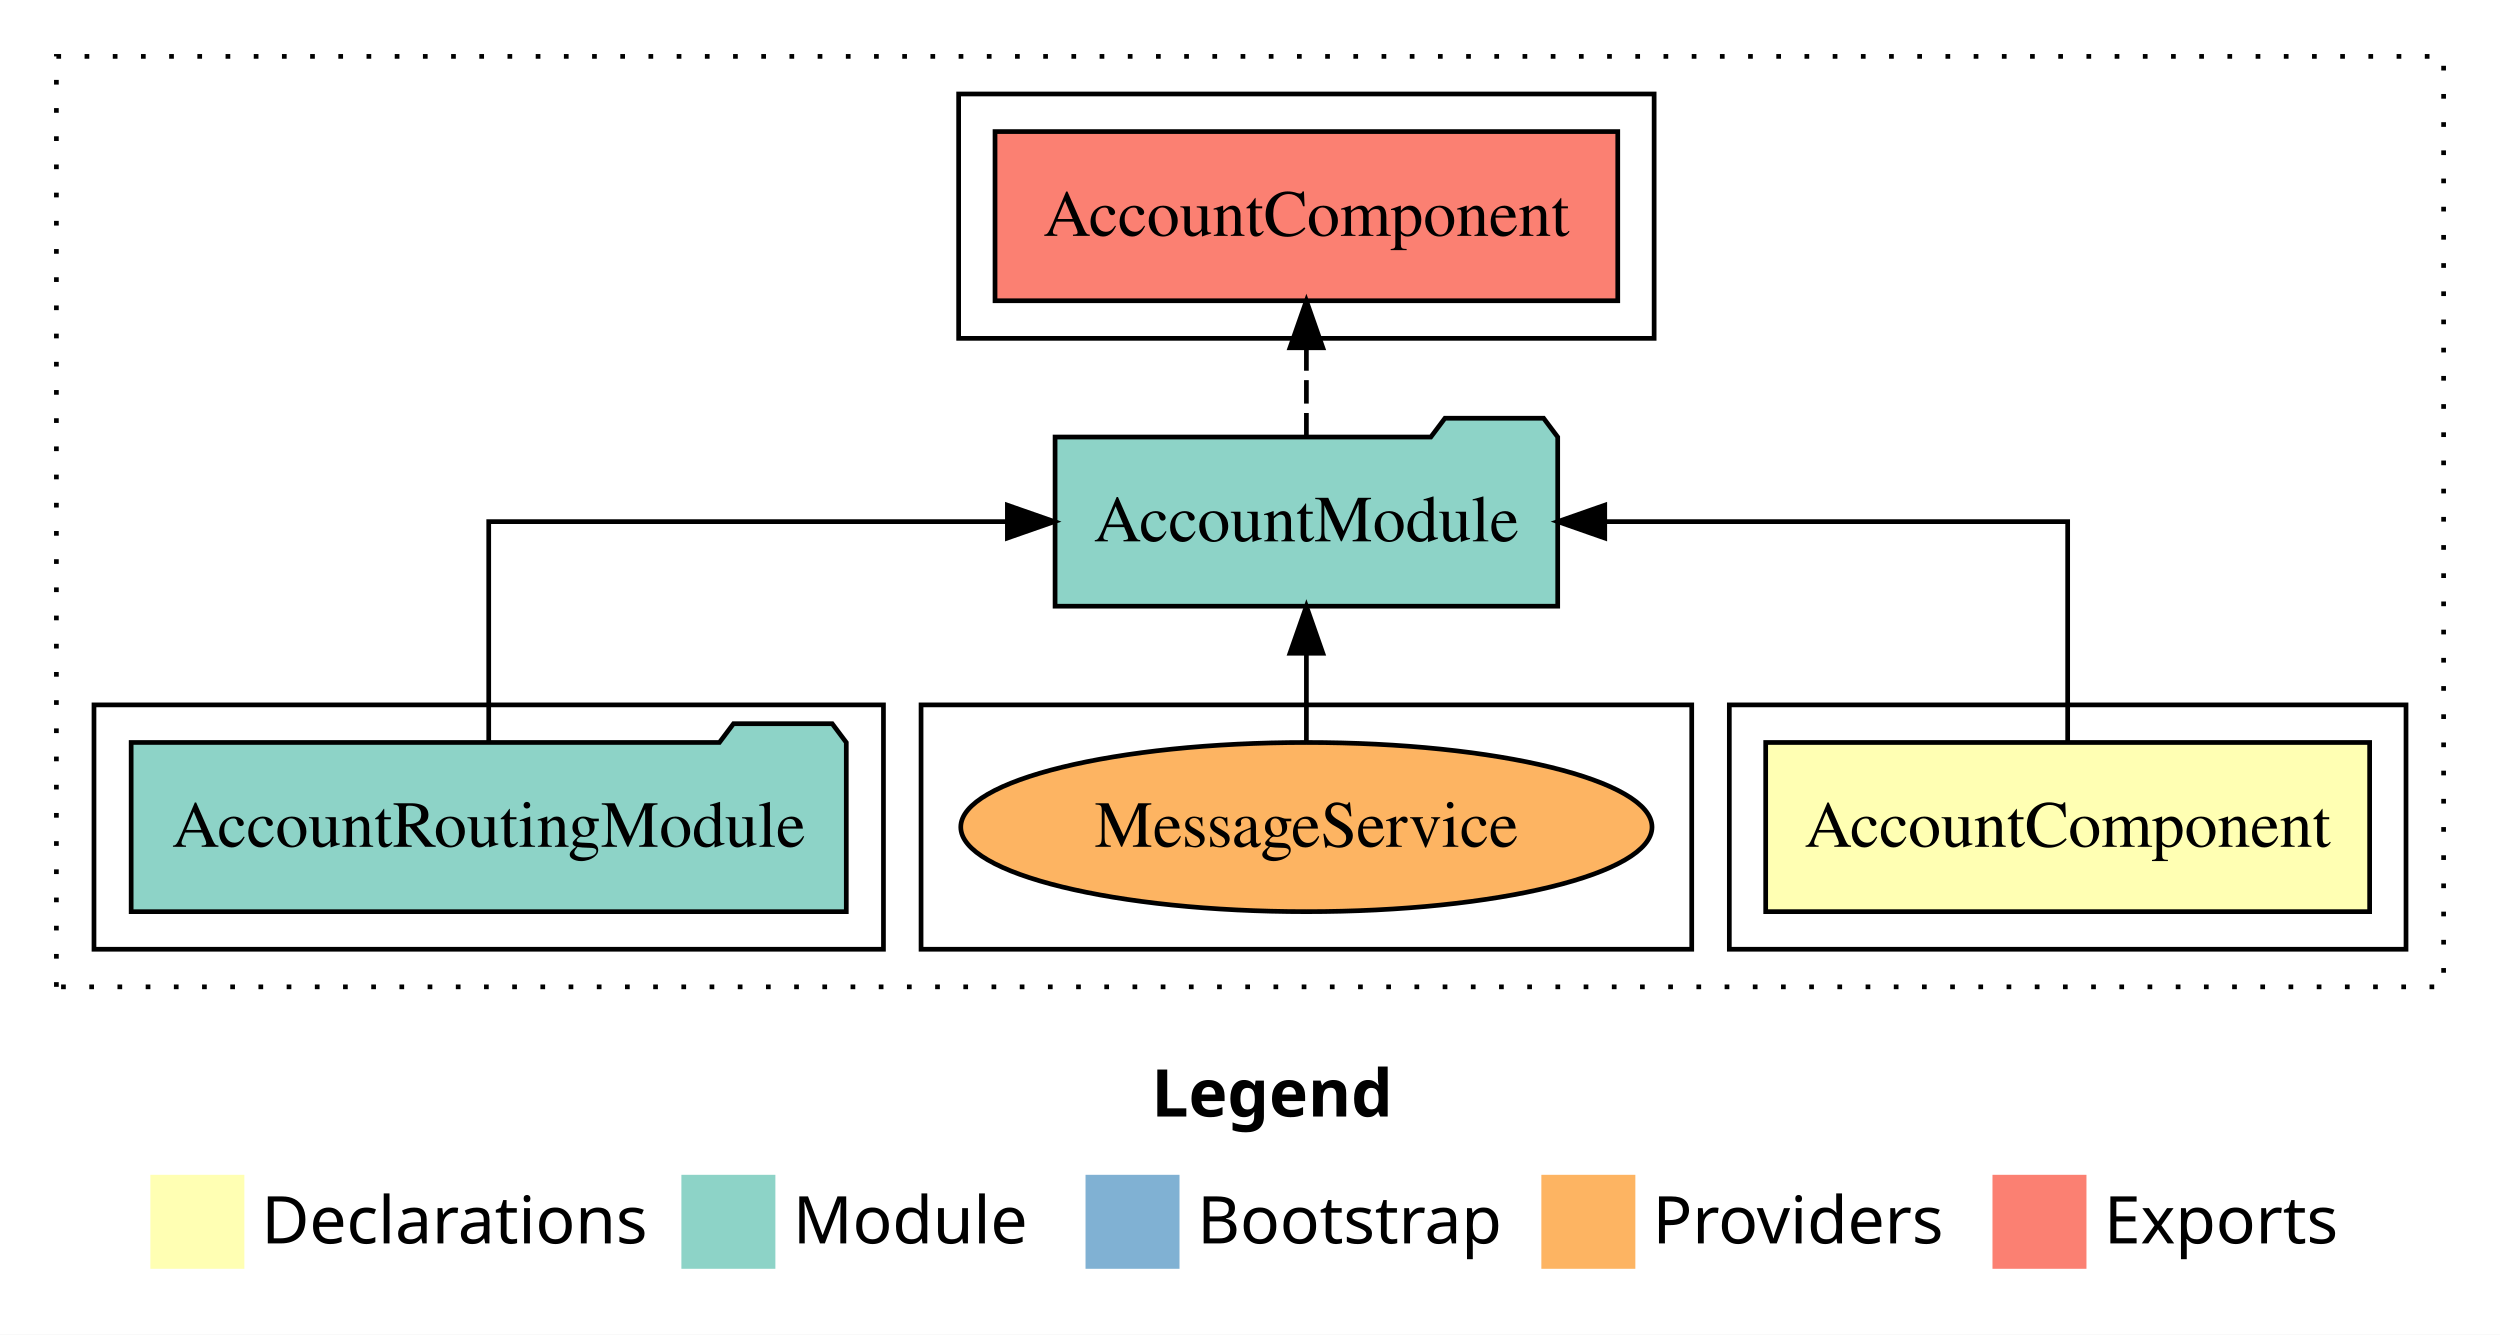
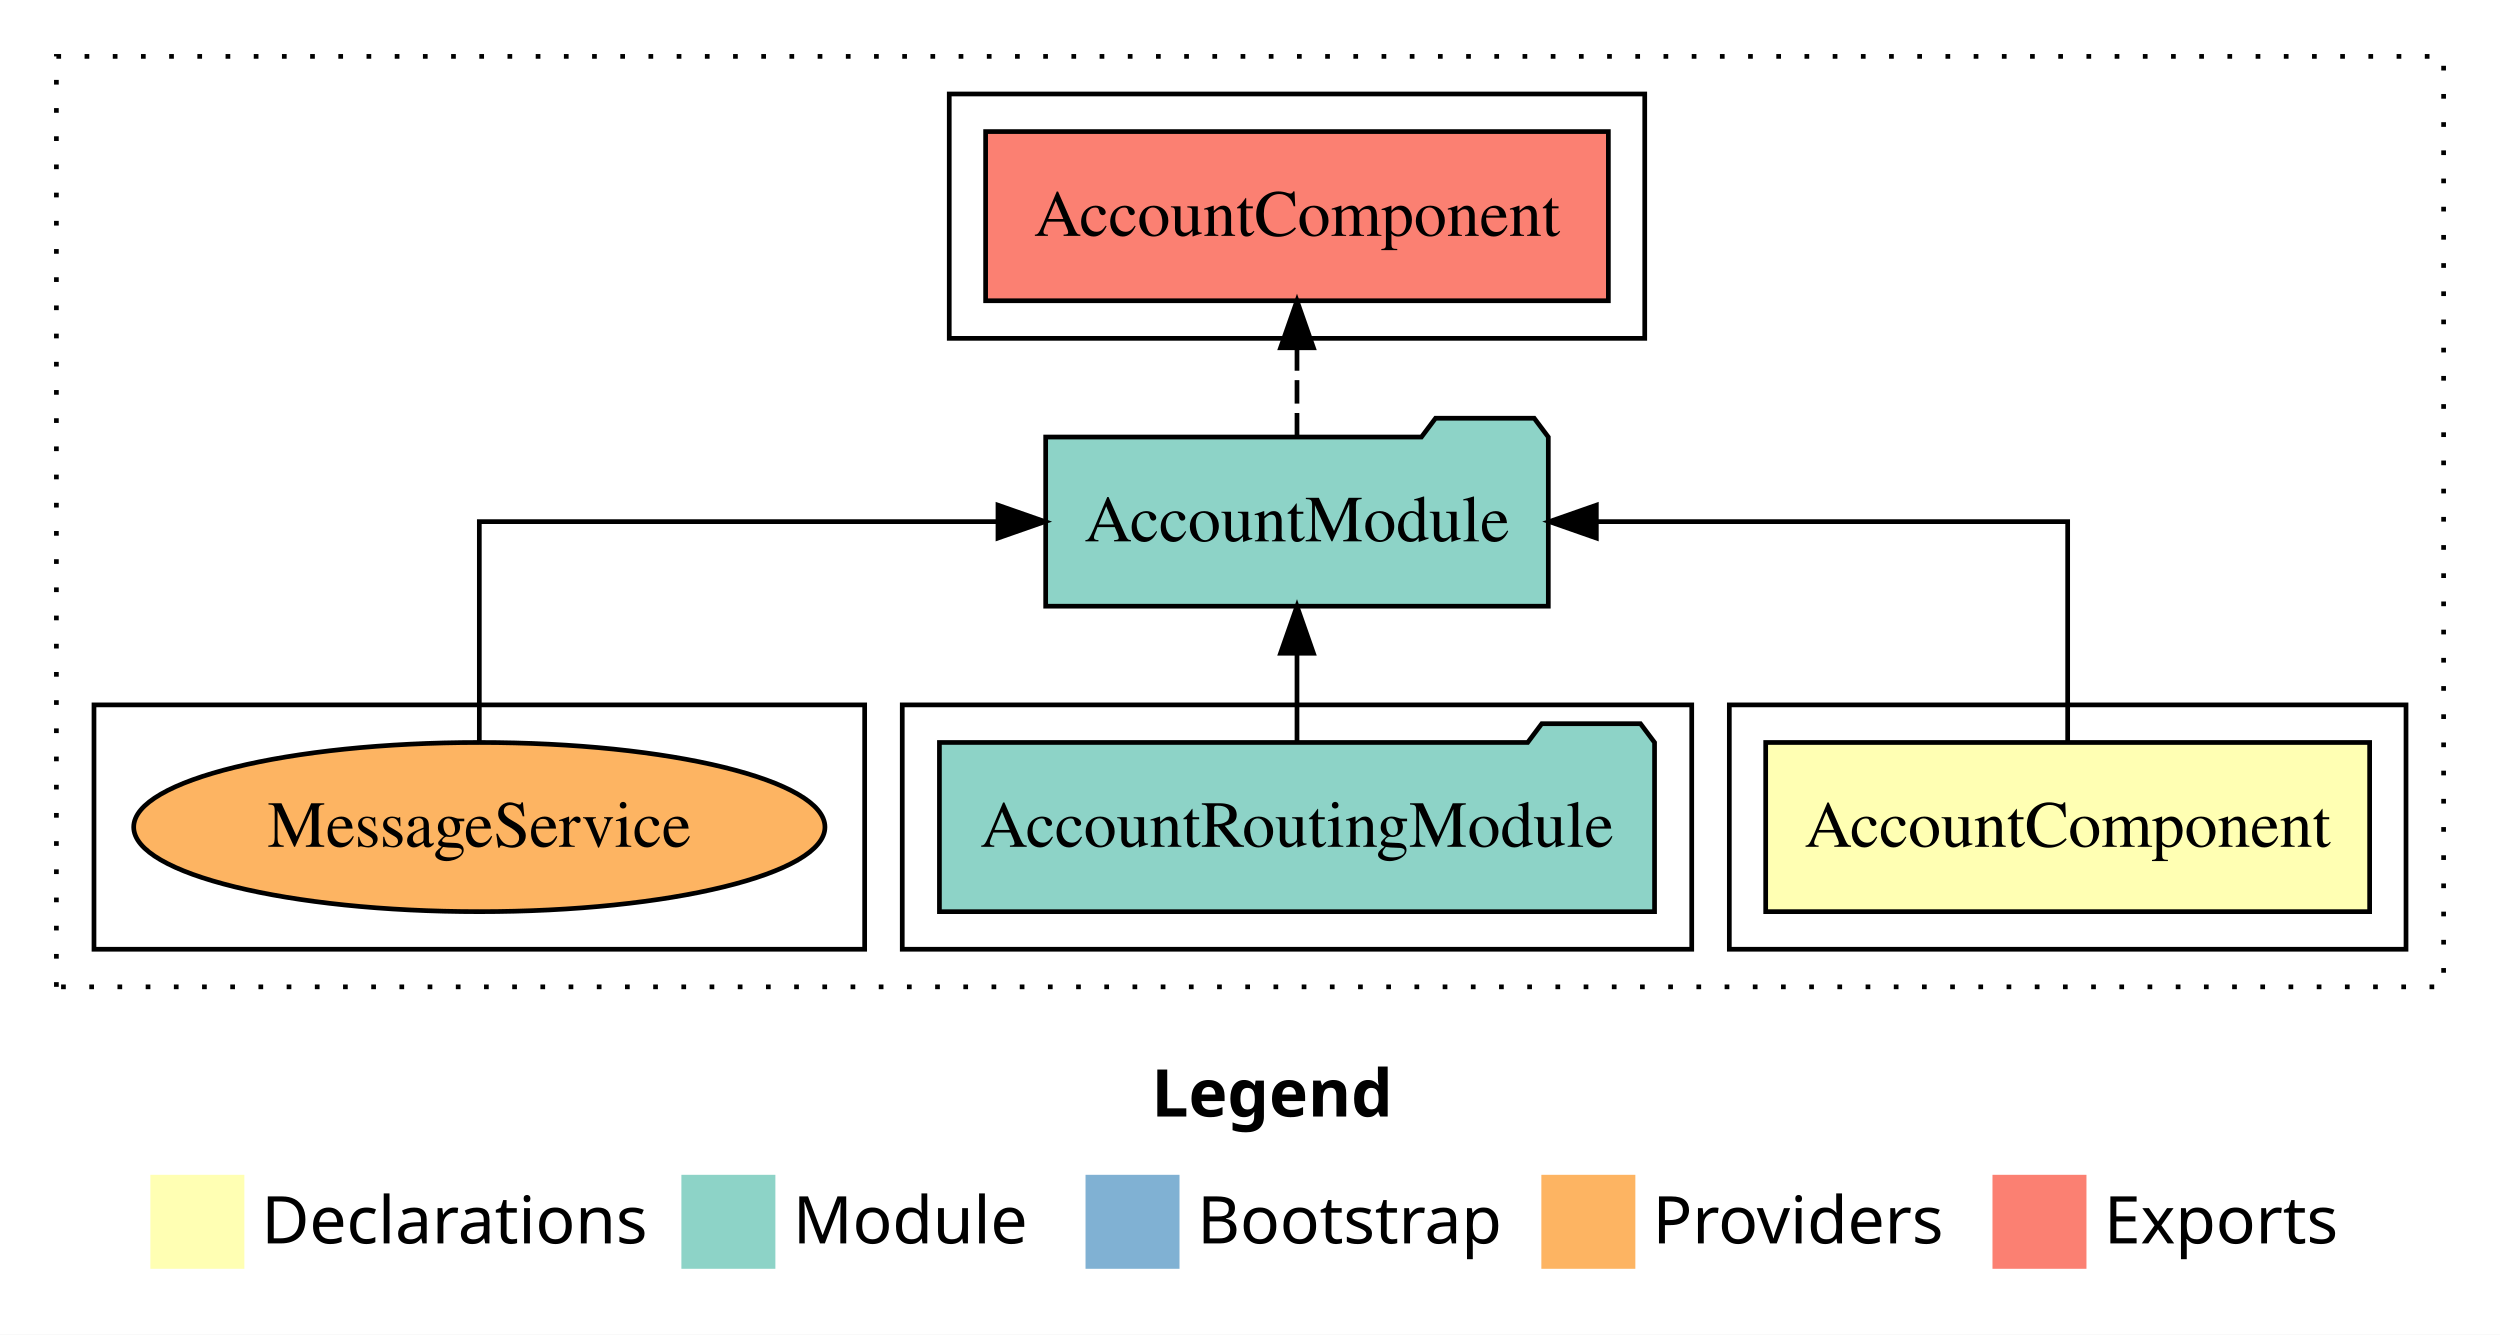
<svg xmlns="http://www.w3.org/2000/svg" width="532pt" height="284pt" viewBox="0.00 0.00 532.00 284.00">
  <g id="graph0" class="graph" transform="scale(1 1) rotate(0) translate(4 280)">
    <polygon fill="white" stroke="transparent" points="-4,4 -4,-280 528,-280 528,4 -4,4" />
    <text text-anchor="start" x="241.01" y="-42.4" font-family="sans-serif" font-weight="bold" font-size="14.00">Legend</text>
    <polygon fill="#ffffb3" stroke="transparent" points="28,-10 28,-30 48,-30 48,-10 28,-10" />
    <text text-anchor="start" x="51.63" y="-15.4" font-family="sans-serif" font-size="14.00">  Declarations</text>
    <polygon fill="#8dd3c7" stroke="transparent" points="141,-10 141,-30 161,-30 161,-10 141,-10" />
    <text text-anchor="start" x="164.73" y="-15.4" font-family="sans-serif" font-size="14.00">  Module</text>
    <polygon fill="#80b1d3" stroke="transparent" points="227,-10 227,-30 247,-30 247,-10 227,-10" />
    <text text-anchor="start" x="250.78" y="-15.4" font-family="sans-serif" font-size="14.00">  Bootstrap</text>
    <polygon fill="#fdb462" stroke="transparent" points="324,-10 324,-30 344,-30 344,-10 324,-10" />
    <text text-anchor="start" x="347.67" y="-15.4" font-family="sans-serif" font-size="14.00">  Providers</text>
    <polygon fill="#fb8072" stroke="transparent" points="420,-10 420,-30 440,-30 440,-10 420,-10" />
    <text text-anchor="start" x="443.73" y="-15.4" font-family="sans-serif" font-size="14.00">  Exports</text>
    <g id="clust1" class="cluster">
      <polygon fill="none" stroke="black" stroke-dasharray="1,5" points="8,-70 8,-268 516,-268 516,-70 8,-70" />
    </g>
    <g id="clust2" class="cluster">
      <polygon fill="none" stroke="black" points="364,-78 364,-130 508,-130 508,-78 364,-78" />
    </g>
+     <g id="clust4" class="cluster">
+       <polygon fill="none" stroke="black" points="188,-78 188,-130 356,-130 356,-78 188,-78" />
+     </g>
    <g id="clust5" class="cluster">
-       <polygon fill="none" stroke="black" points="200,-208 200,-260 348,-260 348,-208 200,-208" />
+       <polygon fill="none" stroke="black" points="198,-208 198,-260 346,-260 346,-208 198,-208" />
    </g>
    <g id="clust7" class="cluster">
-       <polygon fill="none" stroke="black" points="192,-78 192,-130 356,-130 356,-78 192,-78" />
-     </g>
-     <g id="clust4" class="cluster">
-       <polygon fill="none" stroke="black" points="16,-78 16,-130 184,-130 184,-78 16,-78" />
+       <polygon fill="none" stroke="black" points="16,-78 16,-130 180,-130 180,-78 16,-78" />
    </g>
    <g id="node1" class="node">
      <polygon fill="#ffffb3" stroke="black" points="500.26,-122 371.74,-122 371.74,-86 500.26,-86 500.26,-122" />
      <text text-anchor="middle" x="436" y="-99.8" font-family="Times,serif" font-size="14.00">AccountComponent</text>
    </g>
    <g id="node2" class="node">
-       <polygon fill="#8dd3c7" stroke="black" points="327.48,-187 324.48,-191 303.48,-191 300.48,-187 220.52,-187 220.52,-151 327.48,-151 327.48,-187" />
-       <text text-anchor="middle" x="274" y="-164.8" font-family="Times,serif" font-size="14.00">AccountModule</text>
+       <polygon fill="#8dd3c7" stroke="black" points="325.48,-187 322.48,-191 301.48,-191 298.48,-187 218.52,-187 218.52,-151 325.48,-151 325.48,-187" />
+       <text text-anchor="middle" x="272" y="-164.8" font-family="Times,serif" font-size="14.00">AccountModule</text>
    </g>
    <g id="edge1" class="edge">
-       <path fill="none" stroke="black" d="M436,-122.11C436,-141.34 436,-169 436,-169 436,-169 337.49,-169 337.49,-169" />
-       <polygon fill="black" stroke="black" points="337.49,-165.5 327.49,-169 337.49,-172.5 337.49,-165.5" />
+       <path fill="none" stroke="black" d="M436,-122.11C436,-141.34 436,-169 436,-169 436,-169 335.7,-169 335.7,-169" />
+       <polygon fill="black" stroke="black" points="335.7,-165.5 325.7,-169 335.7,-172.5 335.7,-165.5" />
    </g>
    <g id="node4" class="node">
-       <polygon fill="#fb8072" stroke="black" points="340.26,-252 207.74,-252 207.74,-216 340.26,-216 340.26,-252" />
-       <text text-anchor="middle" x="274" y="-229.8" font-family="Times,serif" font-size="14.00">AccountComponent </text>
+       <polygon fill="#fb8072" stroke="black" points="338.26,-252 205.74,-252 205.74,-216 338.26,-216 338.26,-252" />
+       <text text-anchor="middle" x="272" y="-229.8" font-family="Times,serif" font-size="14.00">AccountComponent </text>
    </g>
    <g id="edge3" class="edge">
-       <path fill="none" stroke="black" stroke-dasharray="5,2" d="M274,-187.11C274,-187.11 274,-205.99 274,-205.99" />
-       <polygon fill="black" stroke="black" points="270.5,-205.99 274,-215.99 277.5,-205.99 270.5,-205.99" />
+       <path fill="none" stroke="black" stroke-dasharray="5,2" d="M272,-187.11C272,-187.11 272,-205.99 272,-205.99" />
+       <polygon fill="black" stroke="black" points="268.5,-205.99 272,-215.99 275.5,-205.99 268.5,-205.99" />
    </g>
    <g id="node3" class="node">
-       <polygon fill="#8dd3c7" stroke="black" points="176.09,-122 173.09,-126 152.09,-126 149.09,-122 23.91,-122 23.91,-86 176.09,-86 176.09,-122" />
-       <text text-anchor="middle" x="100" y="-99.8" font-family="Times,serif" font-size="14.00">AccountRoutingModule</text>
+       <polygon fill="#8dd3c7" stroke="black" points="348.09,-122 345.09,-126 324.09,-126 321.09,-122 195.91,-122 195.91,-86 348.09,-86 348.09,-122" />
+       <text text-anchor="middle" x="272" y="-99.8" font-family="Times,serif" font-size="14.00">AccountRoutingModule</text>
    </g>
    <g id="edge2" class="edge">
-       <path fill="none" stroke="black" d="M100,-122.11C100,-141.34 100,-169 100,-169 100,-169 210.37,-169 210.37,-169" />
-       <polygon fill="black" stroke="black" points="210.37,-172.5 220.37,-169 210.37,-165.5 210.37,-172.5" />
+       <path fill="none" stroke="black" d="M272,-122.11C272,-122.11 272,-140.99 272,-140.99" />
+       <polygon fill="black" stroke="black" points="268.5,-140.99 272,-150.99 275.5,-140.99 268.5,-140.99" />
    </g>
    <g id="node5" class="node">
-       <ellipse fill="#fdb462" stroke="black" cx="274" cy="-104" rx="73.55" ry="18" />
-       <text text-anchor="middle" x="274" y="-99.8" font-family="Times,serif" font-size="14.00">MessageService</text>
+       <ellipse fill="#fdb462" stroke="black" cx="98" cy="-104" rx="73.55" ry="18" />
+       <text text-anchor="middle" x="98" y="-99.8" font-family="Times,serif" font-size="14.00">MessageService</text>
    </g>
    <g id="edge4" class="edge">
-       <path fill="none" stroke="black" d="M274,-122.11C274,-122.11 274,-140.99 274,-140.99" />
-       <polygon fill="black" stroke="black" points="270.5,-140.99 274,-150.99 277.5,-140.99 270.5,-140.99" />
+       <path fill="none" stroke="black" d="M98,-122.11C98,-141.34 98,-169 98,-169 98,-169 208.37,-169 208.37,-169" />
+       <polygon fill="black" stroke="black" points="208.37,-172.5 218.37,-169 208.37,-165.5 208.37,-172.5" />
    </g>
  </g>
</svg>
